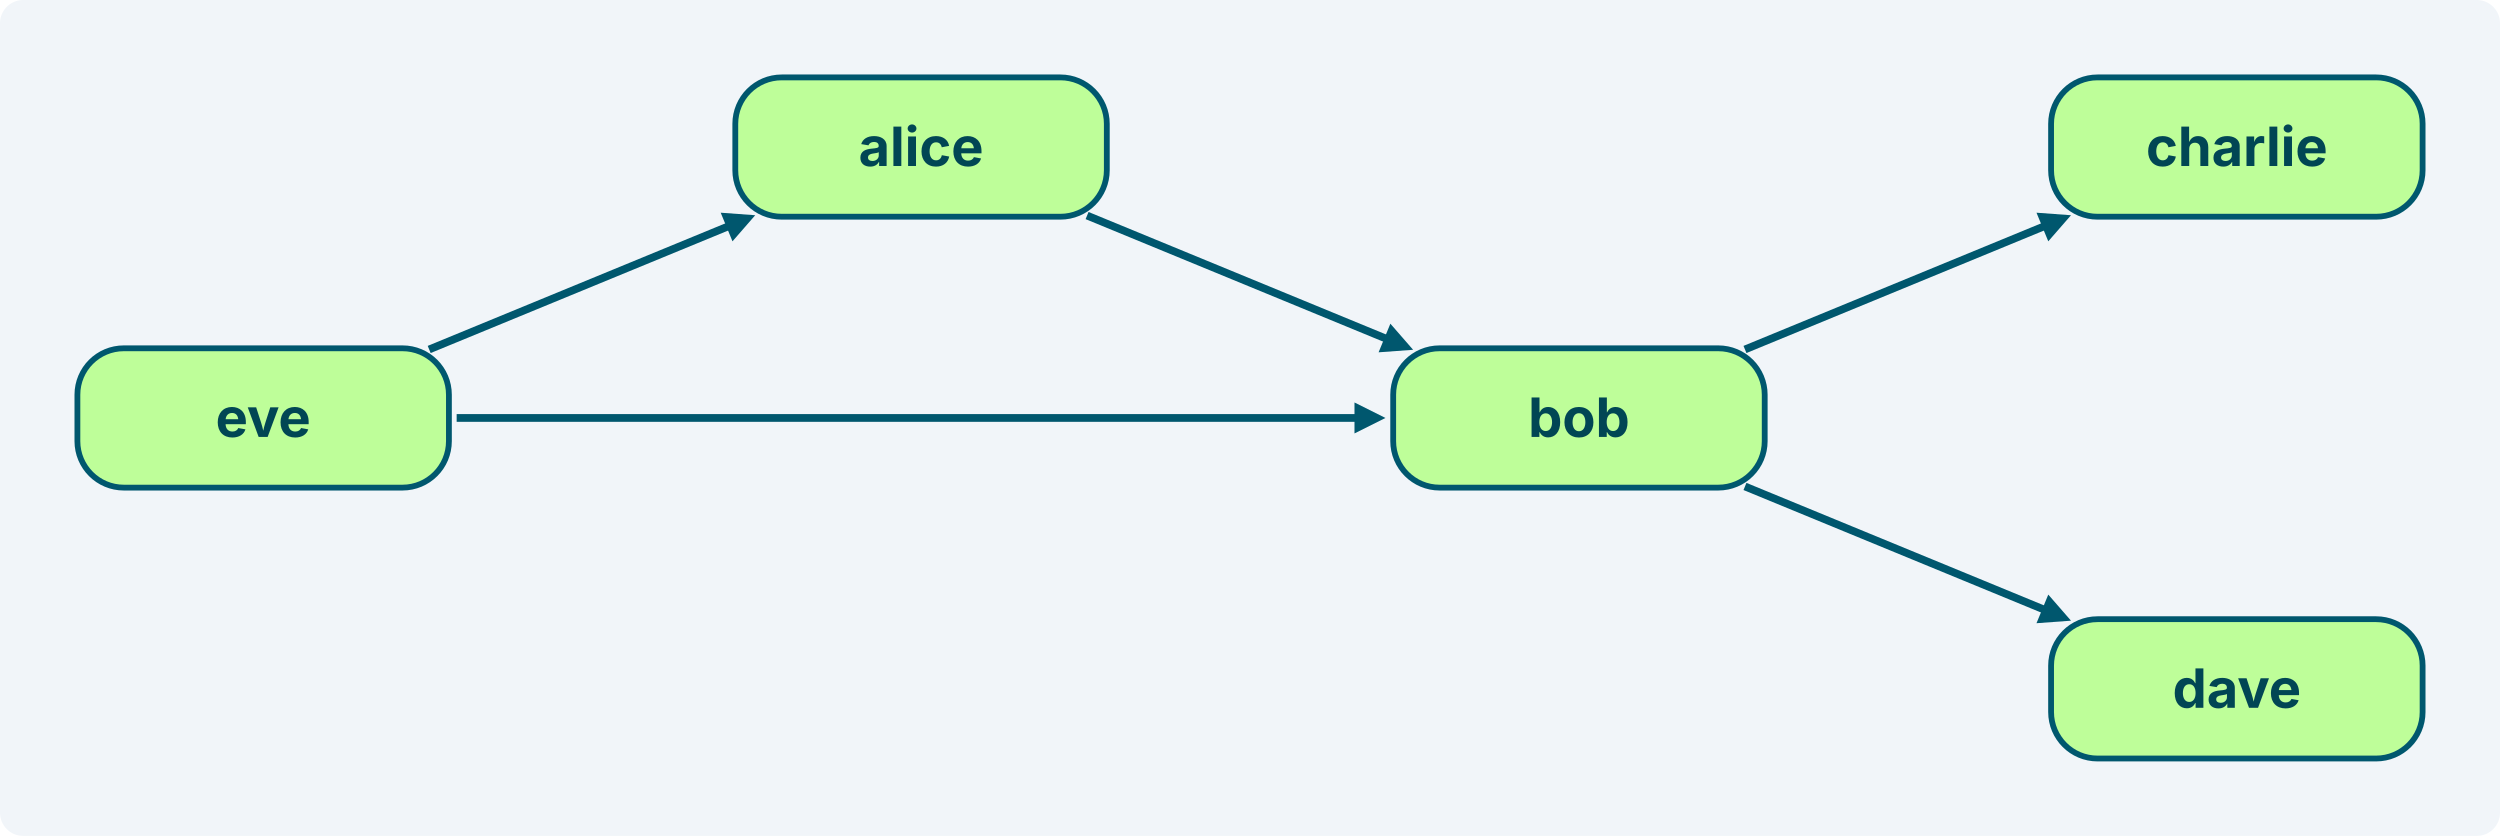
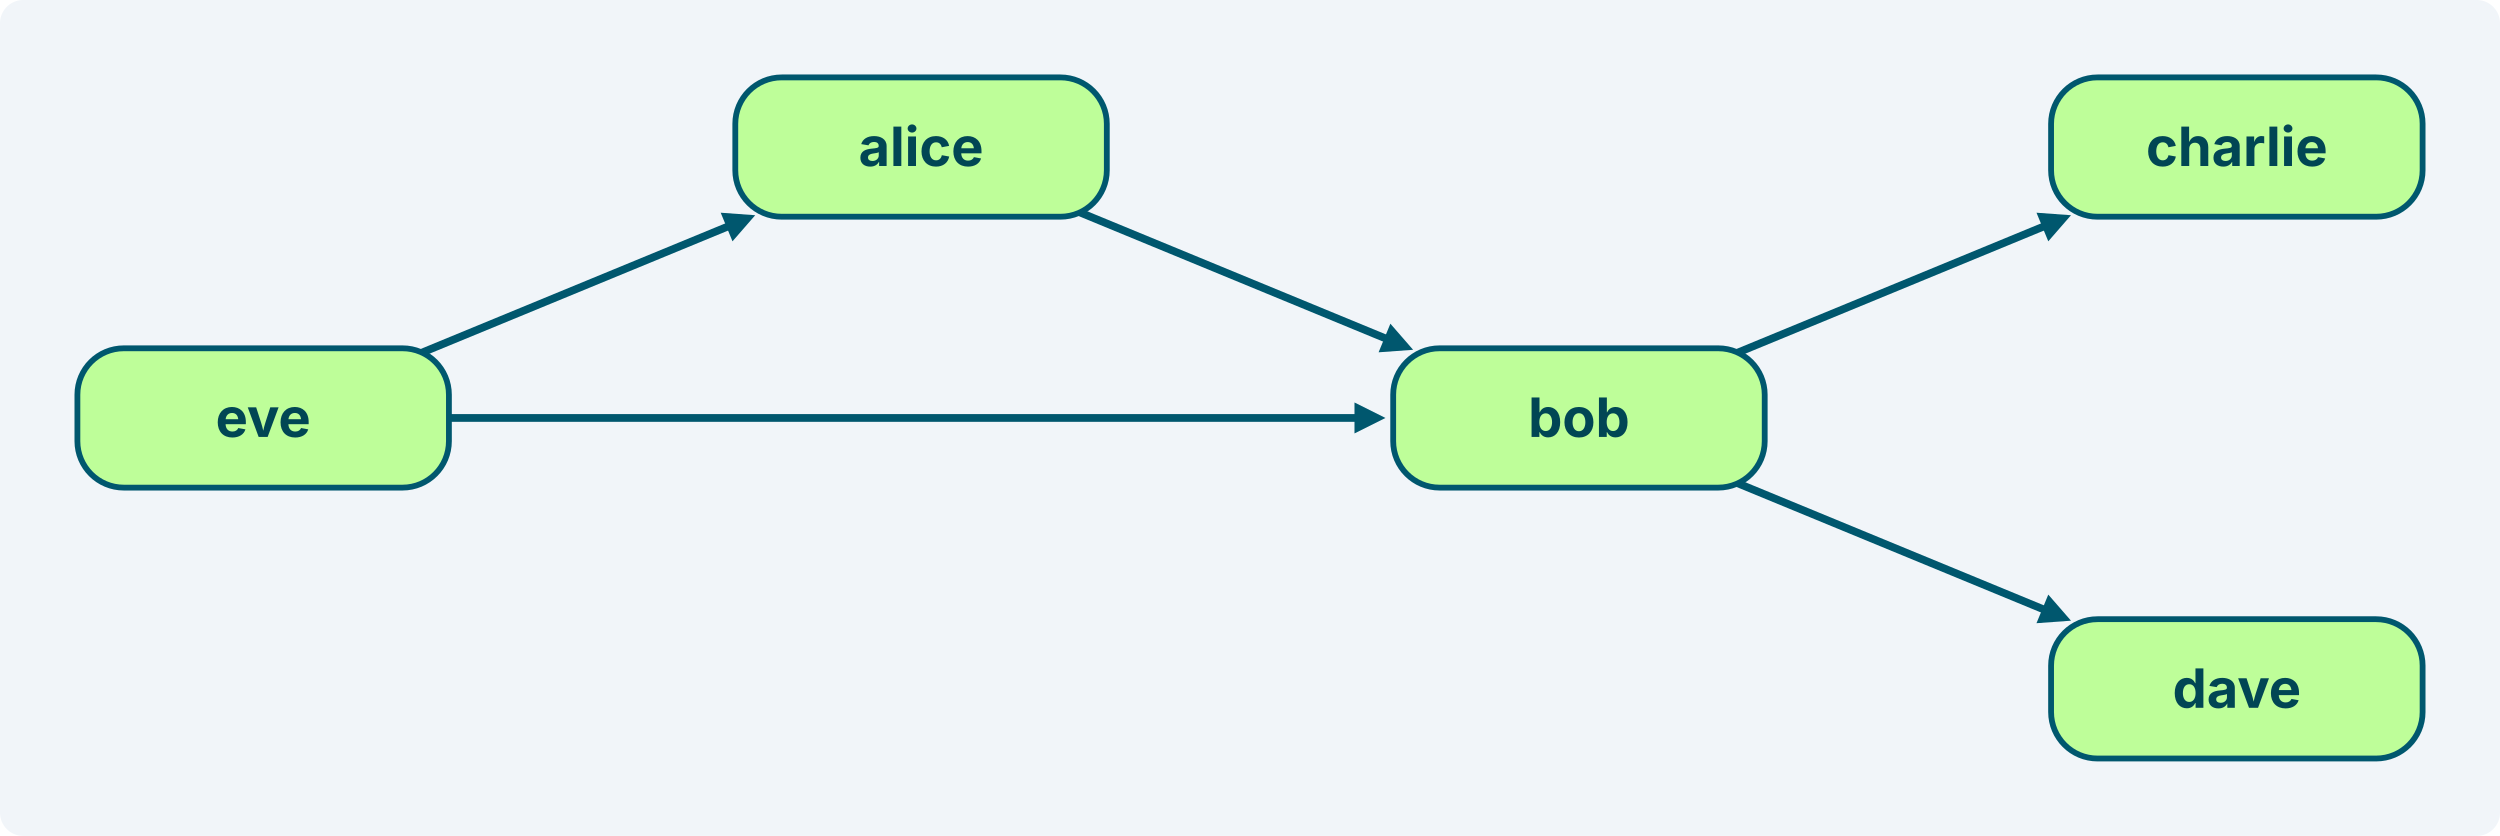
<svg xmlns="http://www.w3.org/2000/svg" class="keep-colors" viewBox="-28 -8 646 216" width="646" height="216" role="img" aria-labelledby="knows-graph-t knows-graph-d" font-family="Inter, -apple-system, BlinkMacSystemFont, 'Segoe UI', Helvetica, Arial, sans-serif">
  <defs>
    <marker id="knows-graph-a" markerWidth="8" markerHeight="8" refX="2" refY="4" orient="auto" markerUnits="userSpaceOnUse">
      <path class="dg-f-accent" d="M0,0 L8,4 L0,8 z" fill="#00576e" />
    </marker>
    <marker id="knows-graph-g" markerWidth="8" markerHeight="8" refX="2" refY="4" orient="auto" markerUnits="userSpaceOnUse">
      <path class="dg-f-arrow" d="M0,0 L8,4 L0,8 z" fill="#90a1b9" />
    </marker>
  </defs>
  <rect class="dg-f-canvas" x="-28" y="-8" width="646" height="216" rx="6" fill="#f1f5f9" />
-   <line class="dg-s-accent" x1="82.9" y1="82.3" x2="161.6" y2="49.9" stroke="#00576e" stroke-width="2" marker-end="url(#knows-graph-a)" />
-   <line class="dg-s-accent" x1="90.0" y1="100.0" x2="324.0" y2="100.0" stroke="#00576e" stroke-width="2" marker-end="url(#knows-graph-a)" />
-   <line class="dg-s-accent" x1="252.9" y1="47.7" x2="331.6" y2="80.1" stroke="#00576e" stroke-width="2" marker-end="url(#knows-graph-a)" />
-   <line class="dg-s-accent" x1="422.9" y1="82.3" x2="501.6" y2="49.9" stroke="#00576e" stroke-width="2" marker-end="url(#knows-graph-a)" />
-   <line class="dg-s-accent" x1="422.9" y1="117.7" x2="501.6" y2="150.1" stroke="#00576e" stroke-width="2" marker-end="url(#knows-graph-a)" />
+   <line class="dg-s-accent" x1="80.1" y1="83.5" x2="161.6" y2="49.9" stroke="#00576e" stroke-width="2" marker-end="url(#knows-graph-a)" />
+   <line class="dg-s-accent" x1="87.0" y1="100.0" x2="324.0" y2="100.0" stroke="#00576e" stroke-width="2" marker-end="url(#knows-graph-a)" />
+   <line class="dg-s-accent" x1="250.1" y1="46.5" x2="331.6" y2="80.1" stroke="#00576e" stroke-width="2" marker-end="url(#knows-graph-a)" />
+   <line class="dg-s-accent" x1="420.1" y1="83.5" x2="501.6" y2="49.9" stroke="#00576e" stroke-width="2" marker-end="url(#knows-graph-a)" />
+   <line class="dg-s-accent" x1="420.1" y1="116.5" x2="501.6" y2="150.1" stroke="#00576e" stroke-width="2" marker-end="url(#knows-graph-a)" />
  <rect class="" x="-8.0" y="82.0" width="96.0" height="36.0" rx="12" fill="#befe99" stroke="#00576e" stroke-width="1.5" />
  <text x="40.0" y="104.9" text-anchor="middle" font-size="14" font-weight="700" fill="#014654">eve</text>
  <rect class="" x="162.0" y="12.0" width="96.0" height="36.0" rx="12" fill="#befe99" stroke="#00576e" stroke-width="1.5" />
  <text x="210.0" y="34.9" text-anchor="middle" font-size="14" font-weight="700" fill="#014654">alice</text>
  <rect class="" x="332.0" y="82.0" width="96.0" height="36.0" rx="12" fill="#befe99" stroke="#00576e" stroke-width="1.5" />
  <text x="380.0" y="104.9" text-anchor="middle" font-size="14" font-weight="700" fill="#014654">bob</text>
  <rect class="" x="502.0" y="12.0" width="96.0" height="36.0" rx="12" fill="#befe99" stroke="#00576e" stroke-width="1.5" />
  <text x="550.0" y="34.9" text-anchor="middle" font-size="14" font-weight="700" fill="#014654">charlie</text>
  <rect class="" x="502.0" y="152.0" width="96.0" height="36.0" rx="12" fill="#befe99" stroke="#00576e" stroke-width="1.5" />
  <text x="550.0" y="174.9" text-anchor="middle" font-size="14" font-weight="700" fill="#014654">dave</text>
</svg>
